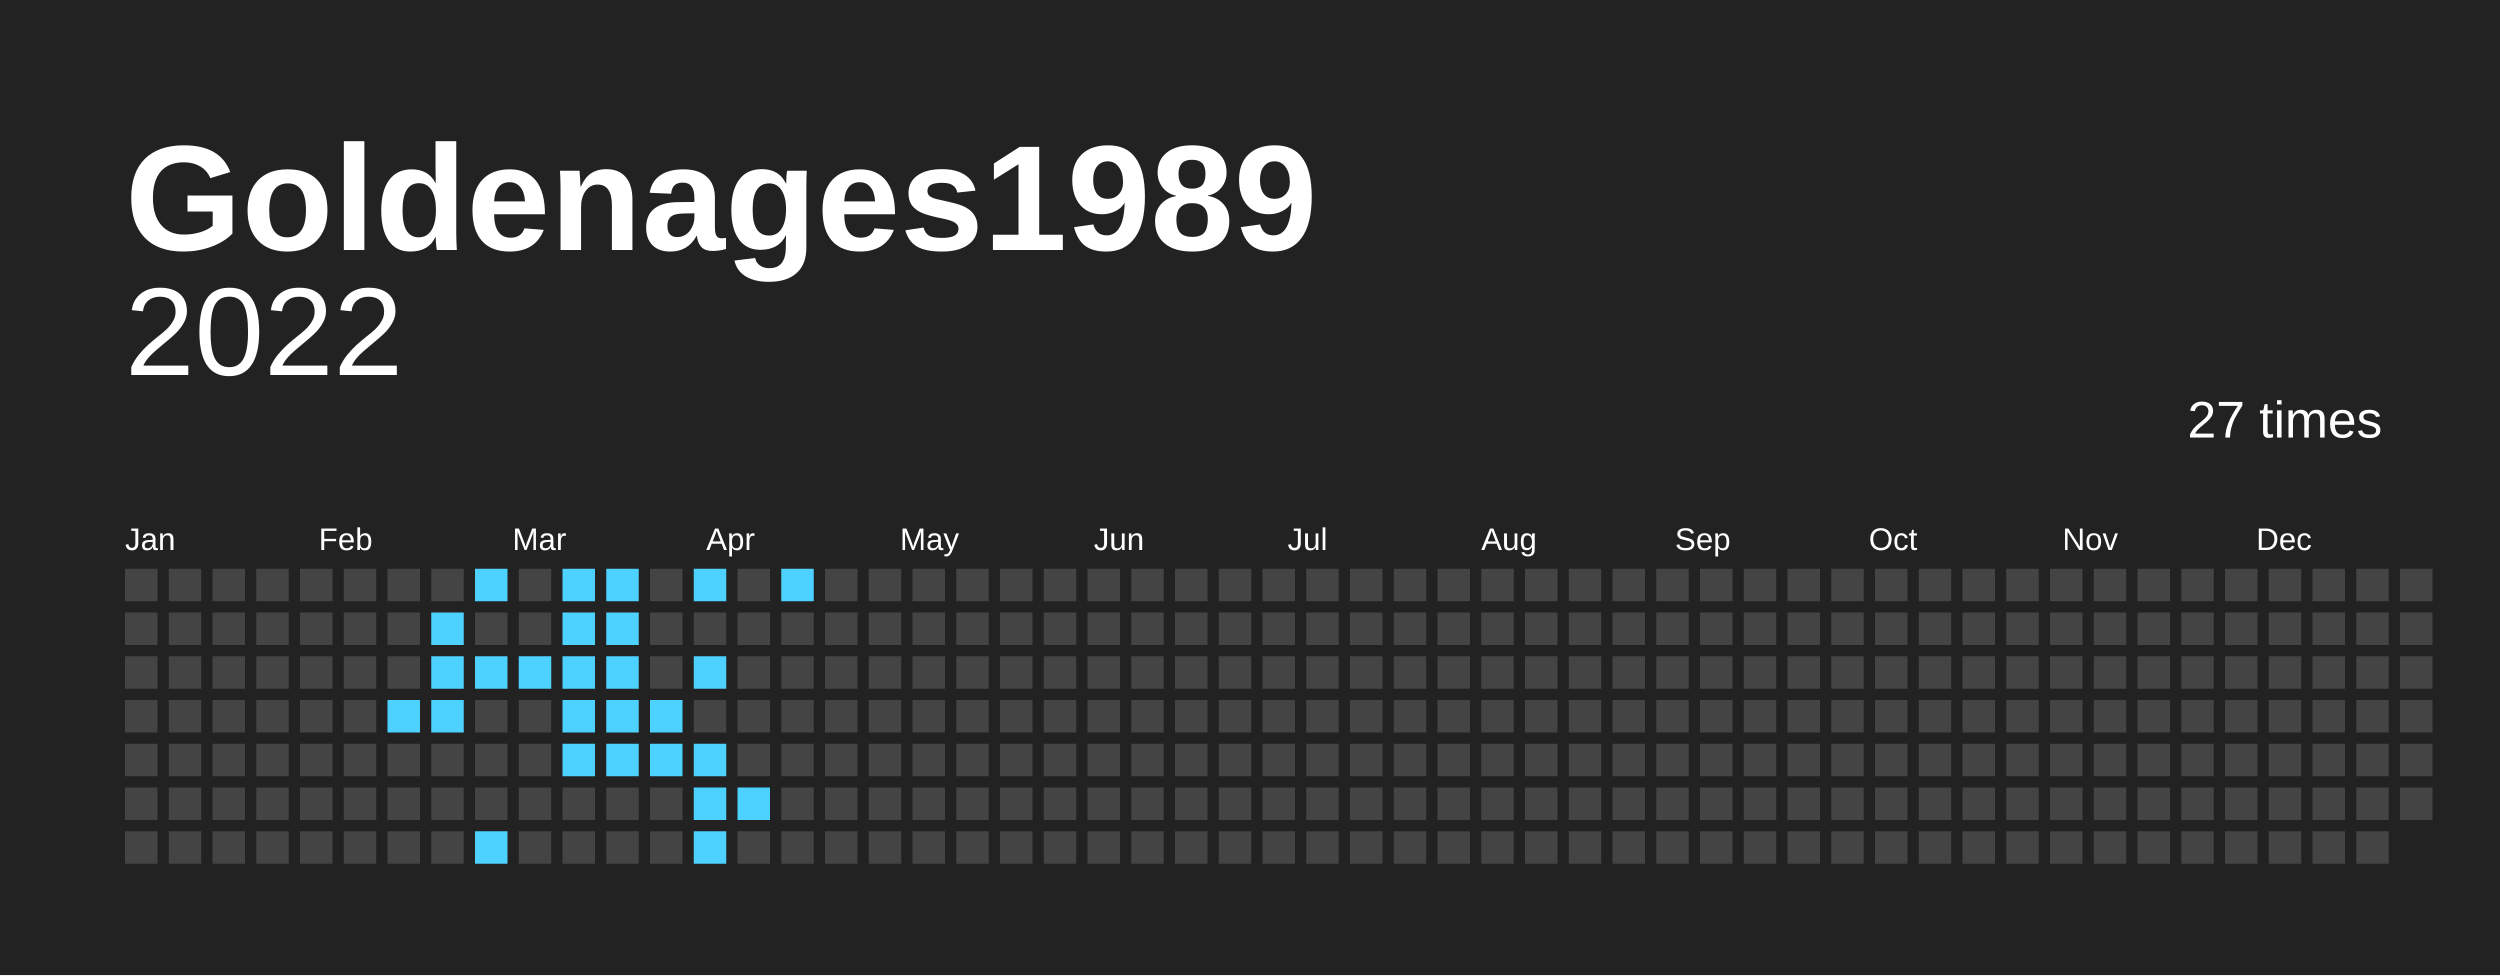
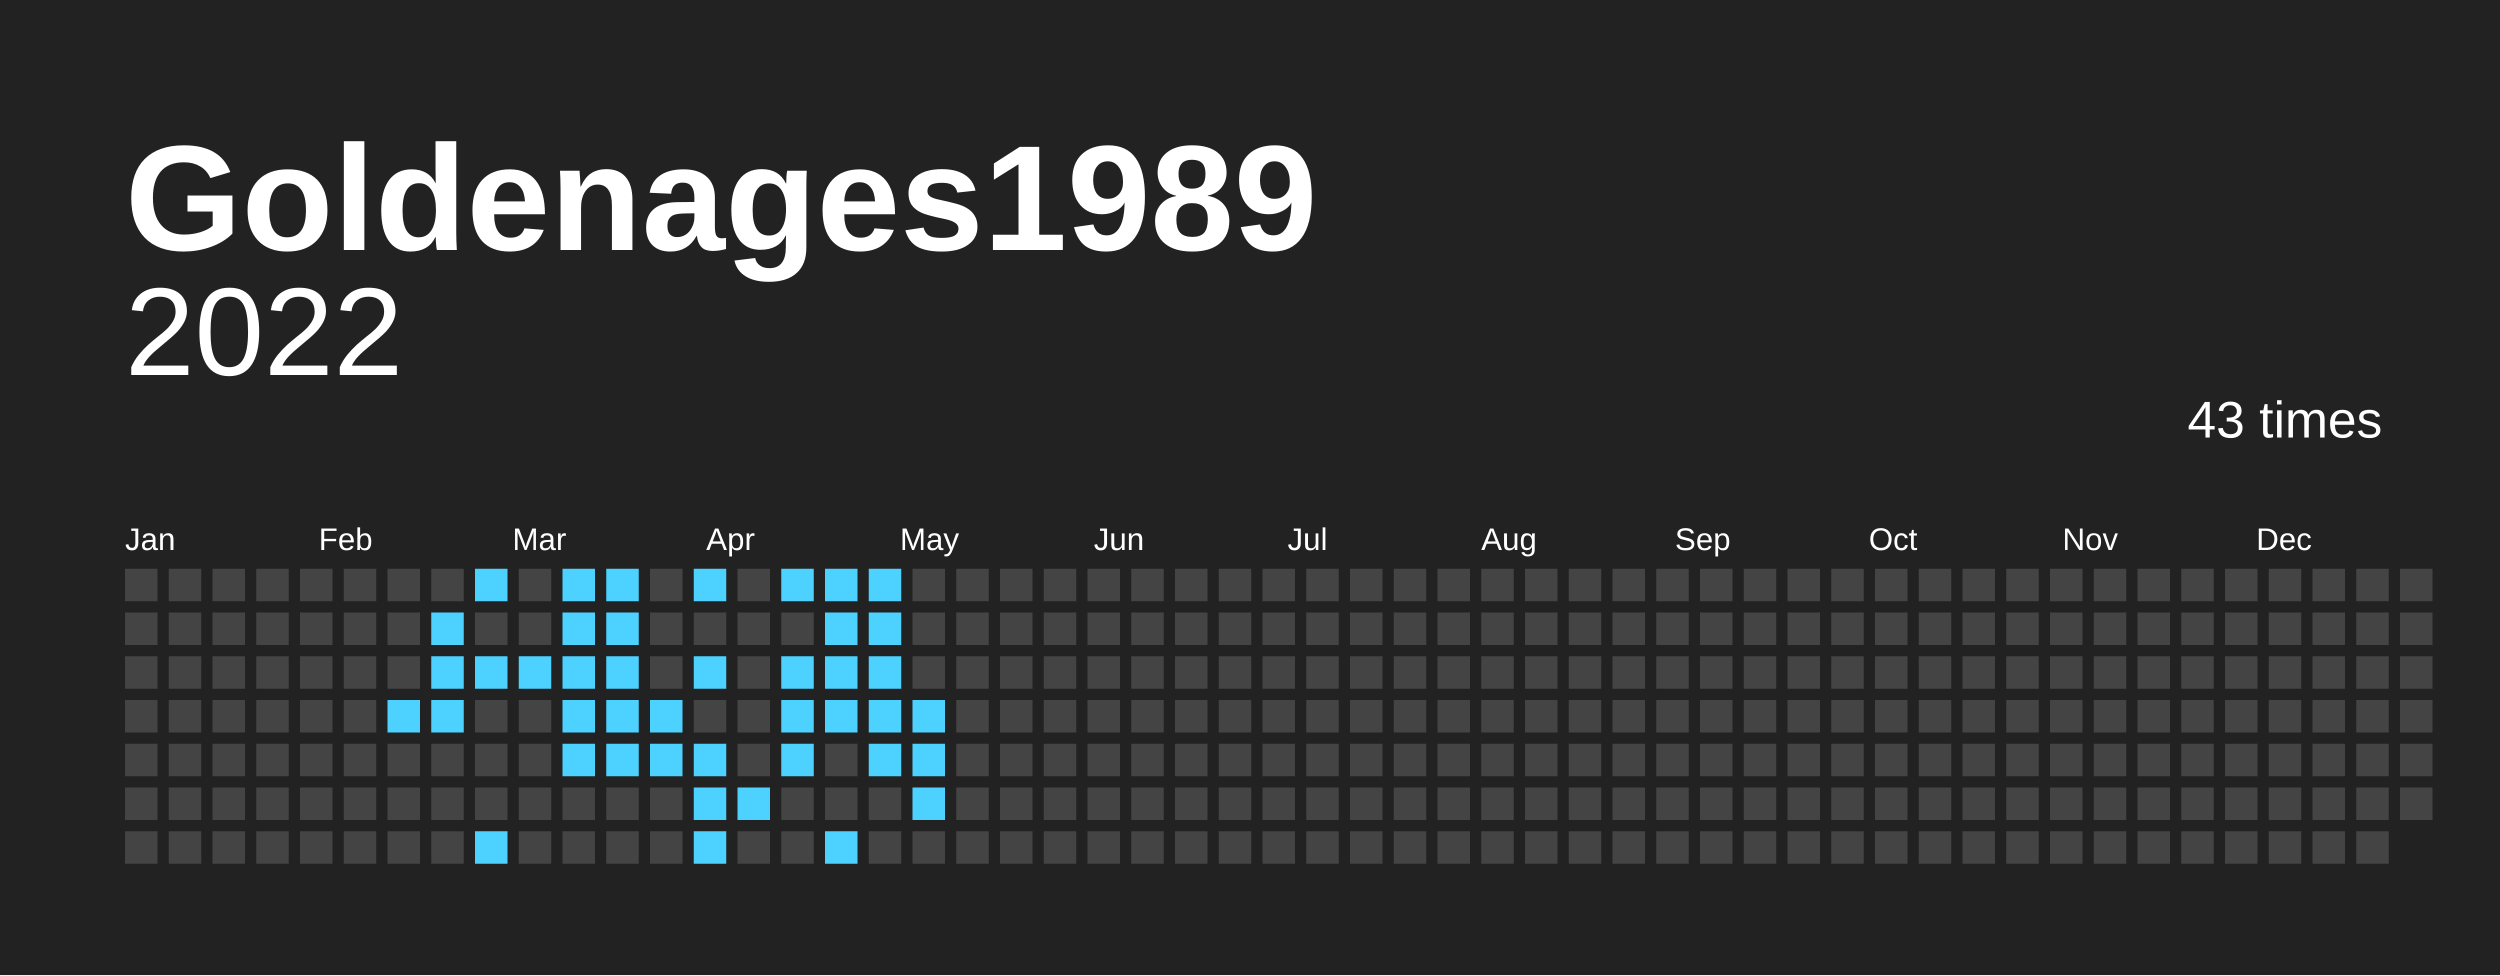
<svg xmlns="http://www.w3.org/2000/svg" baseProfile="full" height="78mm" version="1.1" viewBox="0,0,200,78" width="200mm">
  <defs />
  <rect fill="#222222" height="78" width="200" x="0" y="0" />
  <text fill="#FFFFFF" style="font-size:12px; font-family:Arial; font-weight:bold;" x="10" y="20">Goldenages1989</text>
  <text alignment-baseline="hanging" fill="#FFFFFF" style="font-size:10.0px; font-family:Arial;" x="10" y="30">2022</text>
-   <text alignment-baseline="hanging" fill="#FFFFFF" style="font-size:4.125px; font-family:Arial;" x="175" y="35">27 times</text>
+   <text alignment-baseline="hanging" fill="#FFFFFF" style="font-size:4.125px; font-family:Arial;" x="175" y="35">43 times</text>
  <text fill="#FFFFFF" style="font-size:2.5px; font-family:Arial" x="10.0" y="44">Jan</text>
  <text fill="#FFFFFF" style="font-size:2.5px; font-family:Arial" x="25.5" y="44">Feb</text>
  <text fill="#FFFFFF" style="font-size:2.5px; font-family:Arial" x="41.0" y="44">Mar</text>
  <text fill="#FFFFFF" style="font-size:2.5px; font-family:Arial" x="56.5" y="44">Apr</text>
  <text fill="#FFFFFF" style="font-size:2.5px; font-family:Arial" x="72.0" y="44">May</text>
  <text fill="#FFFFFF" style="font-size:2.5px; font-family:Arial" x="87.5" y="44">Jun</text>
  <text fill="#FFFFFF" style="font-size:2.5px; font-family:Arial" x="103.0" y="44">Jul</text>
  <text fill="#FFFFFF" style="font-size:2.5px; font-family:Arial" x="118.5" y="44">Aug</text>
  <text fill="#FFFFFF" style="font-size:2.5px; font-family:Arial" x="134.0" y="44">Sep</text>
  <text fill="#FFFFFF" style="font-size:2.5px; font-family:Arial" x="149.5" y="44">Oct</text>
  <text fill="#FFFFFF" style="font-size:2.5px; font-family:Arial" x="165.0" y="44">Nov</text>
  <text fill="#FFFFFF" style="font-size:2.5px; font-family:Arial" x="180.5" y="44">Dec</text>
  <rect fill="#444444" height="2.6" width="2.6" x="10.0" y="45.5" />
  <rect fill="#444444" height="2.6" width="2.6" x="10.0" y="49.0" />
  <rect fill="#444444" height="2.6" width="2.6" x="10.0" y="52.5" />
  <rect fill="#444444" height="2.6" width="2.6" x="10.0" y="56.0" />
  <rect fill="#444444" height="2.6" width="2.6" x="10.0" y="59.5" />
  <rect fill="#444444" height="2.6" width="2.6" x="10.0" y="63.0" />
  <rect fill="#444444" height="2.6" width="2.6" x="10.0" y="66.5" />
  <rect fill="#444444" height="2.6" width="2.6" x="13.5" y="45.5" />
  <rect fill="#444444" height="2.6" width="2.6" x="13.5" y="49.0" />
  <rect fill="#444444" height="2.6" width="2.6" x="13.5" y="52.5" />
  <rect fill="#444444" height="2.6" width="2.6" x="13.5" y="56.0" />
  <rect fill="#444444" height="2.6" width="2.6" x="13.5" y="59.5" />
  <rect fill="#444444" height="2.6" width="2.6" x="13.5" y="63.0" />
  <rect fill="#444444" height="2.6" width="2.6" x="13.5" y="66.5" />
  <rect fill="#444444" height="2.6" width="2.6" x="17.0" y="45.5" />
  <rect fill="#444444" height="2.6" width="2.6" x="17.0" y="49.0" />
  <rect fill="#444444" height="2.6" width="2.6" x="17.0" y="52.5" />
  <rect fill="#444444" height="2.6" width="2.6" x="17.0" y="56.0" />
  <rect fill="#444444" height="2.6" width="2.6" x="17.0" y="59.5" />
  <rect fill="#444444" height="2.6" width="2.6" x="17.0" y="63.0" />
  <rect fill="#444444" height="2.6" width="2.6" x="17.0" y="66.5" />
  <rect fill="#444444" height="2.6" width="2.6" x="20.5" y="45.5" />
  <rect fill="#444444" height="2.6" width="2.6" x="20.5" y="49.0" />
  <rect fill="#444444" height="2.6" width="2.6" x="20.5" y="52.5" />
  <rect fill="#444444" height="2.6" width="2.6" x="20.5" y="56.0" />
  <rect fill="#444444" height="2.6" width="2.6" x="20.5" y="59.5" />
  <rect fill="#444444" height="2.6" width="2.6" x="20.5" y="63.0" />
  <rect fill="#444444" height="2.6" width="2.6" x="20.5" y="66.5" />
  <rect fill="#444444" height="2.6" width="2.6" x="24.0" y="45.5" />
  <rect fill="#444444" height="2.6" width="2.6" x="24.0" y="49.0" />
  <rect fill="#444444" height="2.6" width="2.6" x="24.0" y="52.5" />
  <rect fill="#444444" height="2.6" width="2.6" x="24.0" y="56.0" />
  <rect fill="#444444" height="2.6" width="2.6" x="24.0" y="59.5" />
  <rect fill="#444444" height="2.6" width="2.6" x="24.0" y="63.0" />
  <rect fill="#444444" height="2.6" width="2.6" x="24.0" y="66.5" />
  <rect fill="#444444" height="2.6" width="2.6" x="27.5" y="45.5" />
  <rect fill="#444444" height="2.6" width="2.6" x="27.5" y="49.0" />
  <rect fill="#444444" height="2.6" width="2.6" x="27.5" y="52.5" />
  <rect fill="#444444" height="2.6" width="2.6" x="27.5" y="56.0" />
  <rect fill="#444444" height="2.6" width="2.6" x="27.5" y="59.5" />
  <rect fill="#444444" height="2.6" width="2.6" x="27.5" y="63.0" />
  <rect fill="#444444" height="2.6" width="2.6" x="27.5" y="66.5" />
  <rect fill="#444444" height="2.6" width="2.6" x="31.0" y="45.5" />
  <rect fill="#444444" height="2.6" width="2.6" x="31.0" y="49.0" />
  <rect fill="#444444" height="2.6" width="2.6" x="31.0" y="52.5" />
  <rect fill="#4DD2FF" height="2.6" width="2.6" x="31.0" y="56.0" />
  <rect fill="#444444" height="2.6" width="2.6" x="31.0" y="59.5" />
  <rect fill="#444444" height="2.6" width="2.6" x="31.0" y="63.0" />
  <rect fill="#444444" height="2.6" width="2.6" x="31.0" y="66.5" />
  <rect fill="#444444" height="2.6" width="2.6" x="34.5" y="45.5" />
  <rect fill="#4DD2FF" height="2.6" width="2.6" x="34.5" y="49.0" />
  <rect fill="#4DD2FF" height="2.6" width="2.6" x="34.5" y="52.5" />
  <rect fill="#4DD2FF" height="2.6" width="2.6" x="34.5" y="56.0" />
  <rect fill="#444444" height="2.6" width="2.6" x="34.5" y="59.5" />
  <rect fill="#444444" height="2.6" width="2.6" x="34.5" y="63.0" />
  <rect fill="#444444" height="2.6" width="2.6" x="34.5" y="66.5" />
  <rect fill="#4DD2FF" height="2.6" width="2.6" x="38.0" y="45.5" />
  <rect fill="#444444" height="2.6" width="2.6" x="38.0" y="49.0" />
  <rect fill="#4DD2FF" height="2.6" width="2.6" x="38.0" y="52.5" />
  <rect fill="#444444" height="2.6" width="2.6" x="38.0" y="56.0" />
  <rect fill="#444444" height="2.6" width="2.6" x="38.0" y="59.5" />
  <rect fill="#444444" height="2.6" width="2.6" x="38.0" y="63.0" />
  <rect fill="#4DD2FF" height="2.6" width="2.6" x="38.0" y="66.5" />
  <rect fill="#444444" height="2.6" width="2.6" x="41.5" y="45.5" />
  <rect fill="#444444" height="2.6" width="2.6" x="41.5" y="49.0" />
  <rect fill="#4DD2FF" height="2.6" width="2.6" x="41.5" y="52.5" />
  <rect fill="#444444" height="2.6" width="2.6" x="41.5" y="56.0" />
  <rect fill="#444444" height="2.6" width="2.6" x="41.5" y="59.5" />
  <rect fill="#444444" height="2.6" width="2.6" x="41.5" y="63.0" />
  <rect fill="#444444" height="2.6" width="2.6" x="41.5" y="66.5" />
  <rect fill="#4DD2FF" height="2.6" width="2.6" x="45.0" y="45.5" />
  <rect fill="#4DD2FF" height="2.6" width="2.6" x="45.0" y="49.0" />
  <rect fill="#4DD2FF" height="2.6" width="2.6" x="45.0" y="52.5" />
  <rect fill="#4DD2FF" height="2.6" width="2.6" x="45.0" y="56.0" />
  <rect fill="#4DD2FF" height="2.6" width="2.6" x="45.0" y="59.5" />
  <rect fill="#444444" height="2.6" width="2.6" x="45.0" y="63.0" />
  <rect fill="#444444" height="2.6" width="2.6" x="45.0" y="66.5" />
  <rect fill="#4DD2FF" height="2.6" width="2.6" x="48.5" y="45.5" />
  <rect fill="#4DD2FF" height="2.6" width="2.6" x="48.5" y="49.0" />
  <rect fill="#4DD2FF" height="2.6" width="2.6" x="48.5" y="52.5" />
  <rect fill="#4DD2FF" height="2.6" width="2.6" x="48.5" y="56.0" />
  <rect fill="#4DD2FF" height="2.6" width="2.6" x="48.5" y="59.5" />
  <rect fill="#444444" height="2.6" width="2.6" x="48.5" y="63.0" />
  <rect fill="#444444" height="2.6" width="2.6" x="48.5" y="66.5" />
  <rect fill="#444444" height="2.6" width="2.6" x="52.0" y="45.5" />
  <rect fill="#444444" height="2.6" width="2.6" x="52.0" y="49.0" />
  <rect fill="#444444" height="2.6" width="2.6" x="52.0" y="52.5" />
  <rect fill="#4DD2FF" height="2.6" width="2.6" x="52.0" y="56.0" />
  <rect fill="#4DD2FF" height="2.6" width="2.6" x="52.0" y="59.5" />
  <rect fill="#444444" height="2.6" width="2.6" x="52.0" y="63.0" />
  <rect fill="#444444" height="2.6" width="2.6" x="52.0" y="66.5" />
  <rect fill="#4DD2FF" height="2.6" width="2.6" x="55.5" y="45.5" />
  <rect fill="#444444" height="2.6" width="2.6" x="55.5" y="49.0" />
  <rect fill="#4DD2FF" height="2.6" width="2.6" x="55.5" y="52.5" />
  <rect fill="#444444" height="2.6" width="2.6" x="55.5" y="56.0" />
  <rect fill="#4DD2FF" height="2.6" width="2.6" x="55.5" y="59.5" />
  <rect fill="#4DD2FF" height="2.6" width="2.6" x="55.5" y="63.0" />
  <rect fill="#4DD2FF" height="2.6" width="2.6" x="55.5" y="66.5" />
  <rect fill="#444444" height="2.6" width="2.6" x="59.0" y="45.5" />
  <rect fill="#444444" height="2.6" width="2.6" x="59.0" y="49.0" />
  <rect fill="#444444" height="2.6" width="2.6" x="59.0" y="52.5" />
  <rect fill="#444444" height="2.6" width="2.6" x="59.0" y="56.0" />
  <rect fill="#444444" height="2.6" width="2.6" x="59.0" y="59.5" />
  <rect fill="#4DD2FF" height="2.6" width="2.6" x="59.0" y="63.0" />
  <rect fill="#444444" height="2.6" width="2.6" x="59.0" y="66.5" />
  <rect fill="#4DD2FF" height="2.6" width="2.6" x="62.5" y="45.5" />
  <rect fill="#444444" height="2.6" width="2.6" x="62.5" y="49.0" />
-   <rect fill="#444444" height="2.6" width="2.6" x="62.5" y="52.5" />
-   <rect fill="#444444" height="2.6" width="2.6" x="62.5" y="56.0" />
-   <rect fill="#444444" height="2.6" width="2.6" x="62.5" y="59.5" />
+   <rect fill="#4DD2FF" height="2.6" width="2.6" x="62.5" y="52.5" />
+   <rect fill="#4DD2FF" height="2.6" width="2.6" x="62.5" y="56.0" />
+   <rect fill="#4DD2FF" height="2.6" width="2.6" x="62.5" y="59.5" />
  <rect fill="#444444" height="2.6" width="2.6" x="62.5" y="63.0" />
  <rect fill="#444444" height="2.6" width="2.6" x="62.5" y="66.5" />
-   <rect fill="#444444" height="2.6" width="2.6" x="66.0" y="45.5" />
-   <rect fill="#444444" height="2.6" width="2.6" x="66.0" y="49.0" />
-   <rect fill="#444444" height="2.6" width="2.6" x="66.0" y="52.5" />
-   <rect fill="#444444" height="2.6" width="2.6" x="66.0" y="56.0" />
+   <rect fill="#4DD2FF" height="2.6" width="2.6" x="66.0" y="45.5" />
+   <rect fill="#4DD2FF" height="2.6" width="2.6" x="66.0" y="49.0" />
+   <rect fill="#4DD2FF" height="2.6" width="2.6" x="66.0" y="52.5" />
+   <rect fill="#4DD2FF" height="2.6" width="2.6" x="66.0" y="56.0" />
  <rect fill="#444444" height="2.6" width="2.6" x="66.0" y="59.5" />
  <rect fill="#444444" height="2.6" width="2.6" x="66.0" y="63.0" />
-   <rect fill="#444444" height="2.6" width="2.6" x="66.0" y="66.5" />
-   <rect fill="#444444" height="2.6" width="2.6" x="69.5" y="45.5" />
-   <rect fill="#444444" height="2.6" width="2.6" x="69.5" y="49.0" />
-   <rect fill="#444444" height="2.6" width="2.6" x="69.5" y="52.5" />
-   <rect fill="#444444" height="2.6" width="2.6" x="69.5" y="56.0" />
-   <rect fill="#444444" height="2.6" width="2.6" x="69.5" y="59.5" />
+   <rect fill="#4DD2FF" height="2.6" width="2.6" x="66.0" y="66.5" />
+   <rect fill="#4DD2FF" height="2.6" width="2.6" x="69.5" y="45.5" />
+   <rect fill="#4DD2FF" height="2.6" width="2.6" x="69.5" y="49.0" />
+   <rect fill="#4DD2FF" height="2.6" width="2.6" x="69.5" y="52.5" />
+   <rect fill="#4DD2FF" height="2.6" width="2.6" x="69.5" y="56.0" />
+   <rect fill="#4DD2FF" height="2.6" width="2.6" x="69.5" y="59.5" />
  <rect fill="#444444" height="2.6" width="2.6" x="69.5" y="63.0" />
  <rect fill="#444444" height="2.6" width="2.6" x="69.5" y="66.5" />
  <rect fill="#444444" height="2.6" width="2.6" x="73.0" y="45.5" />
  <rect fill="#444444" height="2.6" width="2.6" x="73.0" y="49.0" />
  <rect fill="#444444" height="2.6" width="2.6" x="73.0" y="52.5" />
-   <rect fill="#444444" height="2.6" width="2.6" x="73.0" y="56.0" />
-   <rect fill="#444444" height="2.6" width="2.6" x="73.0" y="59.5" />
-   <rect fill="#444444" height="2.6" width="2.6" x="73.0" y="63.0" />
+   <rect fill="#4DD2FF" height="2.6" width="2.6" x="73.0" y="56.0" />
+   <rect fill="#4DD2FF" height="2.6" width="2.6" x="73.0" y="59.5" />
+   <rect fill="#4DD2FF" height="2.6" width="2.6" x="73.0" y="63.0" />
  <rect fill="#444444" height="2.6" width="2.6" x="73.0" y="66.5" />
  <rect fill="#444444" height="2.6" width="2.6" x="76.5" y="45.5" />
  <rect fill="#444444" height="2.6" width="2.6" x="76.5" y="49.0" />
  <rect fill="#444444" height="2.6" width="2.6" x="76.5" y="52.5" />
  <rect fill="#444444" height="2.6" width="2.6" x="76.5" y="56.0" />
  <rect fill="#444444" height="2.6" width="2.6" x="76.5" y="59.5" />
  <rect fill="#444444" height="2.6" width="2.6" x="76.5" y="63.0" />
  <rect fill="#444444" height="2.6" width="2.6" x="76.5" y="66.5" />
  <rect fill="#444444" height="2.6" width="2.6" x="80.0" y="45.5" />
  <rect fill="#444444" height="2.6" width="2.6" x="80.0" y="49.0" />
  <rect fill="#444444" height="2.6" width="2.6" x="80.0" y="52.5" />
  <rect fill="#444444" height="2.6" width="2.6" x="80.0" y="56.0" />
  <rect fill="#444444" height="2.6" width="2.6" x="80.0" y="59.5" />
  <rect fill="#444444" height="2.6" width="2.6" x="80.0" y="63.0" />
  <rect fill="#444444" height="2.6" width="2.6" x="80.0" y="66.5" />
  <rect fill="#444444" height="2.6" width="2.6" x="83.5" y="45.5" />
  <rect fill="#444444" height="2.6" width="2.6" x="83.5" y="49.0" />
  <rect fill="#444444" height="2.6" width="2.6" x="83.5" y="52.5" />
  <rect fill="#444444" height="2.6" width="2.6" x="83.5" y="56.0" />
  <rect fill="#444444" height="2.6" width="2.6" x="83.5" y="59.5" />
  <rect fill="#444444" height="2.6" width="2.6" x="83.5" y="63.0" />
  <rect fill="#444444" height="2.6" width="2.6" x="83.5" y="66.5" />
  <rect fill="#444444" height="2.6" width="2.6" x="87.0" y="45.5" />
  <rect fill="#444444" height="2.6" width="2.6" x="87.0" y="49.0" />
  <rect fill="#444444" height="2.6" width="2.6" x="87.0" y="52.5" />
  <rect fill="#444444" height="2.6" width="2.6" x="87.0" y="56.0" />
  <rect fill="#444444" height="2.6" width="2.6" x="87.0" y="59.5" />
  <rect fill="#444444" height="2.6" width="2.6" x="87.0" y="63.0" />
  <rect fill="#444444" height="2.6" width="2.6" x="87.0" y="66.5" />
  <rect fill="#444444" height="2.6" width="2.6" x="90.5" y="45.5" />
  <rect fill="#444444" height="2.6" width="2.6" x="90.5" y="49.0" />
  <rect fill="#444444" height="2.6" width="2.6" x="90.5" y="52.5" />
  <rect fill="#444444" height="2.6" width="2.6" x="90.5" y="56.0" />
  <rect fill="#444444" height="2.6" width="2.6" x="90.5" y="59.5" />
  <rect fill="#444444" height="2.6" width="2.6" x="90.5" y="63.0" />
  <rect fill="#444444" height="2.6" width="2.6" x="90.5" y="66.5" />
  <rect fill="#444444" height="2.6" width="2.6" x="94.0" y="45.5" />
  <rect fill="#444444" height="2.6" width="2.6" x="94.0" y="49.0" />
  <rect fill="#444444" height="2.6" width="2.6" x="94.0" y="52.5" />
  <rect fill="#444444" height="2.6" width="2.6" x="94.0" y="56.0" />
  <rect fill="#444444" height="2.6" width="2.6" x="94.0" y="59.5" />
  <rect fill="#444444" height="2.6" width="2.6" x="94.0" y="63.0" />
  <rect fill="#444444" height="2.6" width="2.6" x="94.0" y="66.5" />
  <rect fill="#444444" height="2.6" width="2.6" x="97.5" y="45.5" />
  <rect fill="#444444" height="2.6" width="2.6" x="97.5" y="49.0" />
  <rect fill="#444444" height="2.6" width="2.6" x="97.5" y="52.5" />
  <rect fill="#444444" height="2.6" width="2.6" x="97.5" y="56.0" />
  <rect fill="#444444" height="2.6" width="2.6" x="97.5" y="59.5" />
  <rect fill="#444444" height="2.6" width="2.6" x="97.5" y="63.0" />
  <rect fill="#444444" height="2.6" width="2.6" x="97.5" y="66.5" />
  <rect fill="#444444" height="2.6" width="2.6" x="101.0" y="45.5" />
  <rect fill="#444444" height="2.6" width="2.6" x="101.0" y="49.0" />
  <rect fill="#444444" height="2.6" width="2.6" x="101.0" y="52.5" />
  <rect fill="#444444" height="2.6" width="2.6" x="101.0" y="56.0" />
  <rect fill="#444444" height="2.6" width="2.6" x="101.0" y="59.5" />
  <rect fill="#444444" height="2.6" width="2.6" x="101.0" y="63.0" />
  <rect fill="#444444" height="2.6" width="2.6" x="101.0" y="66.5" />
  <rect fill="#444444" height="2.6" width="2.6" x="104.5" y="45.5" />
  <rect fill="#444444" height="2.6" width="2.6" x="104.5" y="49.0" />
  <rect fill="#444444" height="2.6" width="2.6" x="104.5" y="52.5" />
  <rect fill="#444444" height="2.6" width="2.6" x="104.5" y="56.0" />
  <rect fill="#444444" height="2.6" width="2.6" x="104.5" y="59.5" />
  <rect fill="#444444" height="2.6" width="2.6" x="104.5" y="63.0" />
  <rect fill="#444444" height="2.6" width="2.6" x="104.5" y="66.5" />
  <rect fill="#444444" height="2.6" width="2.6" x="108.0" y="45.5" />
  <rect fill="#444444" height="2.6" width="2.6" x="108.0" y="49.0" />
  <rect fill="#444444" height="2.6" width="2.6" x="108.0" y="52.5" />
  <rect fill="#444444" height="2.6" width="2.6" x="108.0" y="56.0" />
  <rect fill="#444444" height="2.6" width="2.6" x="108.0" y="59.5" />
  <rect fill="#444444" height="2.6" width="2.6" x="108.0" y="63.0" />
  <rect fill="#444444" height="2.6" width="2.6" x="108.0" y="66.5" />
  <rect fill="#444444" height="2.6" width="2.6" x="111.5" y="45.5" />
  <rect fill="#444444" height="2.6" width="2.6" x="111.5" y="49.0" />
  <rect fill="#444444" height="2.6" width="2.6" x="111.5" y="52.5" />
  <rect fill="#444444" height="2.6" width="2.6" x="111.5" y="56.0" />
  <rect fill="#444444" height="2.6" width="2.6" x="111.5" y="59.5" />
  <rect fill="#444444" height="2.6" width="2.6" x="111.5" y="63.0" />
  <rect fill="#444444" height="2.6" width="2.6" x="111.5" y="66.5" />
  <rect fill="#444444" height="2.6" width="2.6" x="115.0" y="45.5" />
  <rect fill="#444444" height="2.6" width="2.6" x="115.0" y="49.0" />
  <rect fill="#444444" height="2.6" width="2.6" x="115.0" y="52.5" />
  <rect fill="#444444" height="2.6" width="2.6" x="115.0" y="56.0" />
  <rect fill="#444444" height="2.6" width="2.6" x="115.0" y="59.5" />
  <rect fill="#444444" height="2.6" width="2.6" x="115.0" y="63.0" />
  <rect fill="#444444" height="2.6" width="2.6" x="115.0" y="66.5" />
  <rect fill="#444444" height="2.6" width="2.6" x="118.5" y="45.5" />
  <rect fill="#444444" height="2.6" width="2.6" x="118.5" y="49.0" />
  <rect fill="#444444" height="2.6" width="2.6" x="118.5" y="52.5" />
  <rect fill="#444444" height="2.6" width="2.6" x="118.5" y="56.0" />
  <rect fill="#444444" height="2.6" width="2.6" x="118.5" y="59.5" />
  <rect fill="#444444" height="2.6" width="2.6" x="118.5" y="63.0" />
  <rect fill="#444444" height="2.6" width="2.6" x="118.5" y="66.5" />
  <rect fill="#444444" height="2.6" width="2.6" x="122.0" y="45.5" />
  <rect fill="#444444" height="2.6" width="2.6" x="122.0" y="49.0" />
  <rect fill="#444444" height="2.6" width="2.6" x="122.0" y="52.5" />
  <rect fill="#444444" height="2.6" width="2.6" x="122.0" y="56.0" />
  <rect fill="#444444" height="2.6" width="2.6" x="122.0" y="59.5" />
  <rect fill="#444444" height="2.6" width="2.6" x="122.0" y="63.0" />
  <rect fill="#444444" height="2.6" width="2.6" x="122.0" y="66.5" />
  <rect fill="#444444" height="2.6" width="2.6" x="125.5" y="45.5" />
  <rect fill="#444444" height="2.6" width="2.6" x="125.5" y="49.0" />
  <rect fill="#444444" height="2.6" width="2.6" x="125.5" y="52.5" />
  <rect fill="#444444" height="2.6" width="2.6" x="125.5" y="56.0" />
  <rect fill="#444444" height="2.6" width="2.6" x="125.5" y="59.5" />
  <rect fill="#444444" height="2.6" width="2.6" x="125.5" y="63.0" />
  <rect fill="#444444" height="2.6" width="2.6" x="125.5" y="66.5" />
  <rect fill="#444444" height="2.6" width="2.6" x="129.0" y="45.5" />
  <rect fill="#444444" height="2.6" width="2.6" x="129.0" y="49.0" />
  <rect fill="#444444" height="2.6" width="2.6" x="129.0" y="52.5" />
  <rect fill="#444444" height="2.6" width="2.6" x="129.0" y="56.0" />
  <rect fill="#444444" height="2.6" width="2.6" x="129.0" y="59.5" />
  <rect fill="#444444" height="2.6" width="2.6" x="129.0" y="63.0" />
  <rect fill="#444444" height="2.6" width="2.6" x="129.0" y="66.5" />
  <rect fill="#444444" height="2.6" width="2.6" x="132.5" y="45.5" />
  <rect fill="#444444" height="2.6" width="2.6" x="132.5" y="49.0" />
  <rect fill="#444444" height="2.6" width="2.6" x="132.5" y="52.5" />
  <rect fill="#444444" height="2.6" width="2.6" x="132.5" y="56.0" />
  <rect fill="#444444" height="2.6" width="2.6" x="132.5" y="59.5" />
  <rect fill="#444444" height="2.6" width="2.6" x="132.5" y="63.0" />
  <rect fill="#444444" height="2.6" width="2.6" x="132.5" y="66.5" />
  <rect fill="#444444" height="2.6" width="2.6" x="136.0" y="45.5" />
  <rect fill="#444444" height="2.6" width="2.6" x="136.0" y="49.0" />
  <rect fill="#444444" height="2.6" width="2.6" x="136.0" y="52.5" />
  <rect fill="#444444" height="2.6" width="2.6" x="136.0" y="56.0" />
  <rect fill="#444444" height="2.6" width="2.6" x="136.0" y="59.5" />
  <rect fill="#444444" height="2.6" width="2.6" x="136.0" y="63.0" />
  <rect fill="#444444" height="2.6" width="2.6" x="136.0" y="66.5" />
  <rect fill="#444444" height="2.6" width="2.6" x="139.5" y="45.5" />
  <rect fill="#444444" height="2.6" width="2.6" x="139.5" y="49.0" />
  <rect fill="#444444" height="2.6" width="2.6" x="139.5" y="52.5" />
  <rect fill="#444444" height="2.6" width="2.6" x="139.5" y="56.0" />
  <rect fill="#444444" height="2.6" width="2.6" x="139.5" y="59.5" />
  <rect fill="#444444" height="2.6" width="2.6" x="139.5" y="63.0" />
  <rect fill="#444444" height="2.6" width="2.6" x="139.5" y="66.5" />
  <rect fill="#444444" height="2.6" width="2.6" x="143.0" y="45.5" />
  <rect fill="#444444" height="2.6" width="2.6" x="143.0" y="49.0" />
  <rect fill="#444444" height="2.6" width="2.6" x="143.0" y="52.5" />
  <rect fill="#444444" height="2.6" width="2.6" x="143.0" y="56.0" />
  <rect fill="#444444" height="2.6" width="2.6" x="143.0" y="59.5" />
  <rect fill="#444444" height="2.6" width="2.6" x="143.0" y="63.0" />
  <rect fill="#444444" height="2.6" width="2.6" x="143.0" y="66.5" />
  <rect fill="#444444" height="2.6" width="2.6" x="146.5" y="45.5" />
  <rect fill="#444444" height="2.6" width="2.6" x="146.5" y="49.0" />
  <rect fill="#444444" height="2.6" width="2.6" x="146.5" y="52.5" />
  <rect fill="#444444" height="2.6" width="2.6" x="146.5" y="56.0" />
  <rect fill="#444444" height="2.6" width="2.6" x="146.5" y="59.5" />
  <rect fill="#444444" height="2.6" width="2.6" x="146.5" y="63.0" />
  <rect fill="#444444" height="2.6" width="2.6" x="146.5" y="66.5" />
  <rect fill="#444444" height="2.6" width="2.6" x="150.0" y="45.5" />
  <rect fill="#444444" height="2.6" width="2.6" x="150.0" y="49.0" />
  <rect fill="#444444" height="2.6" width="2.6" x="150.0" y="52.5" />
  <rect fill="#444444" height="2.6" width="2.6" x="150.0" y="56.0" />
  <rect fill="#444444" height="2.6" width="2.6" x="150.0" y="59.5" />
  <rect fill="#444444" height="2.6" width="2.6" x="150.0" y="63.0" />
  <rect fill="#444444" height="2.6" width="2.6" x="150.0" y="66.5" />
  <rect fill="#444444" height="2.6" width="2.6" x="153.5" y="45.5" />
  <rect fill="#444444" height="2.6" width="2.6" x="153.5" y="49.0" />
  <rect fill="#444444" height="2.6" width="2.6" x="153.5" y="52.5" />
  <rect fill="#444444" height="2.6" width="2.6" x="153.5" y="56.0" />
  <rect fill="#444444" height="2.6" width="2.6" x="153.5" y="59.5" />
  <rect fill="#444444" height="2.6" width="2.6" x="153.5" y="63.0" />
  <rect fill="#444444" height="2.6" width="2.6" x="153.5" y="66.5" />
  <rect fill="#444444" height="2.6" width="2.6" x="157.0" y="45.5" />
  <rect fill="#444444" height="2.6" width="2.6" x="157.0" y="49.0" />
  <rect fill="#444444" height="2.6" width="2.6" x="157.0" y="52.5" />
  <rect fill="#444444" height="2.6" width="2.6" x="157.0" y="56.0" />
  <rect fill="#444444" height="2.6" width="2.6" x="157.0" y="59.5" />
  <rect fill="#444444" height="2.6" width="2.6" x="157.0" y="63.0" />
  <rect fill="#444444" height="2.6" width="2.6" x="157.0" y="66.5" />
  <rect fill="#444444" height="2.6" width="2.6" x="160.5" y="45.5" />
  <rect fill="#444444" height="2.6" width="2.6" x="160.5" y="49.0" />
  <rect fill="#444444" height="2.6" width="2.6" x="160.5" y="52.5" />
  <rect fill="#444444" height="2.6" width="2.6" x="160.5" y="56.0" />
  <rect fill="#444444" height="2.6" width="2.6" x="160.5" y="59.5" />
  <rect fill="#444444" height="2.6" width="2.6" x="160.5" y="63.0" />
  <rect fill="#444444" height="2.6" width="2.6" x="160.5" y="66.5" />
  <rect fill="#444444" height="2.6" width="2.6" x="164.0" y="45.5" />
  <rect fill="#444444" height="2.6" width="2.6" x="164.0" y="49.0" />
  <rect fill="#444444" height="2.6" width="2.6" x="164.0" y="52.5" />
  <rect fill="#444444" height="2.6" width="2.6" x="164.0" y="56.0" />
  <rect fill="#444444" height="2.6" width="2.6" x="164.0" y="59.5" />
  <rect fill="#444444" height="2.6" width="2.6" x="164.0" y="63.0" />
  <rect fill="#444444" height="2.6" width="2.6" x="164.0" y="66.5" />
  <rect fill="#444444" height="2.6" width="2.6" x="167.5" y="45.5" />
  <rect fill="#444444" height="2.6" width="2.6" x="167.5" y="49.0" />
  <rect fill="#444444" height="2.6" width="2.6" x="167.5" y="52.5" />
  <rect fill="#444444" height="2.6" width="2.6" x="167.5" y="56.0" />
  <rect fill="#444444" height="2.6" width="2.6" x="167.5" y="59.5" />
  <rect fill="#444444" height="2.6" width="2.6" x="167.5" y="63.0" />
  <rect fill="#444444" height="2.6" width="2.6" x="167.5" y="66.5" />
  <rect fill="#444444" height="2.6" width="2.6" x="171.0" y="45.5" />
  <rect fill="#444444" height="2.6" width="2.6" x="171.0" y="49.0" />
  <rect fill="#444444" height="2.6" width="2.6" x="171.0" y="52.5" />
  <rect fill="#444444" height="2.6" width="2.6" x="171.0" y="56.0" />
  <rect fill="#444444" height="2.6" width="2.6" x="171.0" y="59.5" />
  <rect fill="#444444" height="2.6" width="2.6" x="171.0" y="63.0" />
  <rect fill="#444444" height="2.6" width="2.6" x="171.0" y="66.5" />
  <rect fill="#444444" height="2.6" width="2.6" x="174.5" y="45.5" />
  <rect fill="#444444" height="2.6" width="2.6" x="174.5" y="49.0" />
  <rect fill="#444444" height="2.6" width="2.6" x="174.5" y="52.5" />
  <rect fill="#444444" height="2.6" width="2.6" x="174.5" y="56.0" />
  <rect fill="#444444" height="2.6" width="2.6" x="174.5" y="59.5" />
  <rect fill="#444444" height="2.6" width="2.6" x="174.5" y="63.0" />
  <rect fill="#444444" height="2.6" width="2.6" x="174.5" y="66.5" />
  <rect fill="#444444" height="2.6" width="2.6" x="178.0" y="45.5" />
  <rect fill="#444444" height="2.6" width="2.6" x="178.0" y="49.0" />
  <rect fill="#444444" height="2.6" width="2.6" x="178.0" y="52.5" />
  <rect fill="#444444" height="2.6" width="2.6" x="178.0" y="56.0" />
  <rect fill="#444444" height="2.6" width="2.6" x="178.0" y="59.5" />
  <rect fill="#444444" height="2.6" width="2.6" x="178.0" y="63.0" />
  <rect fill="#444444" height="2.6" width="2.6" x="178.0" y="66.5" />
  <rect fill="#444444" height="2.6" width="2.6" x="181.5" y="45.5" />
  <rect fill="#444444" height="2.6" width="2.6" x="181.5" y="49.0" />
  <rect fill="#444444" height="2.6" width="2.6" x="181.5" y="52.5" />
  <rect fill="#444444" height="2.6" width="2.6" x="181.5" y="56.0" />
  <rect fill="#444444" height="2.6" width="2.6" x="181.5" y="59.5" />
  <rect fill="#444444" height="2.6" width="2.6" x="181.5" y="63.0" />
  <rect fill="#444444" height="2.6" width="2.6" x="181.5" y="66.5" />
  <rect fill="#444444" height="2.6" width="2.6" x="185.0" y="45.5" />
  <rect fill="#444444" height="2.6" width="2.6" x="185.0" y="49.0" />
  <rect fill="#444444" height="2.6" width="2.6" x="185.0" y="52.5" />
  <rect fill="#444444" height="2.6" width="2.6" x="185.0" y="56.0" />
  <rect fill="#444444" height="2.6" width="2.6" x="185.0" y="59.5" />
  <rect fill="#444444" height="2.6" width="2.6" x="185.0" y="63.0" />
  <rect fill="#444444" height="2.6" width="2.6" x="185.0" y="66.5" />
  <rect fill="#444444" height="2.6" width="2.6" x="188.5" y="45.5" />
  <rect fill="#444444" height="2.6" width="2.6" x="188.5" y="49.0" />
  <rect fill="#444444" height="2.6" width="2.6" x="188.5" y="52.5" />
  <rect fill="#444444" height="2.6" width="2.6" x="188.5" y="56.0" />
  <rect fill="#444444" height="2.6" width="2.6" x="188.5" y="59.5" />
  <rect fill="#444444" height="2.6" width="2.6" x="188.5" y="63.0" />
  <rect fill="#444444" height="2.6" width="2.6" x="188.5" y="66.5" />
  <rect fill="#444444" height="2.6" width="2.6" x="192.0" y="45.5" />
  <rect fill="#444444" height="2.6" width="2.6" x="192.0" y="49.0" />
  <rect fill="#444444" height="2.6" width="2.6" x="192.0" y="52.5" />
  <rect fill="#444444" height="2.6" width="2.6" x="192.0" y="56.0" />
  <rect fill="#444444" height="2.6" width="2.6" x="192.0" y="59.5" />
  <rect fill="#444444" height="2.6" width="2.6" x="192.0" y="63.0" />
</svg>
